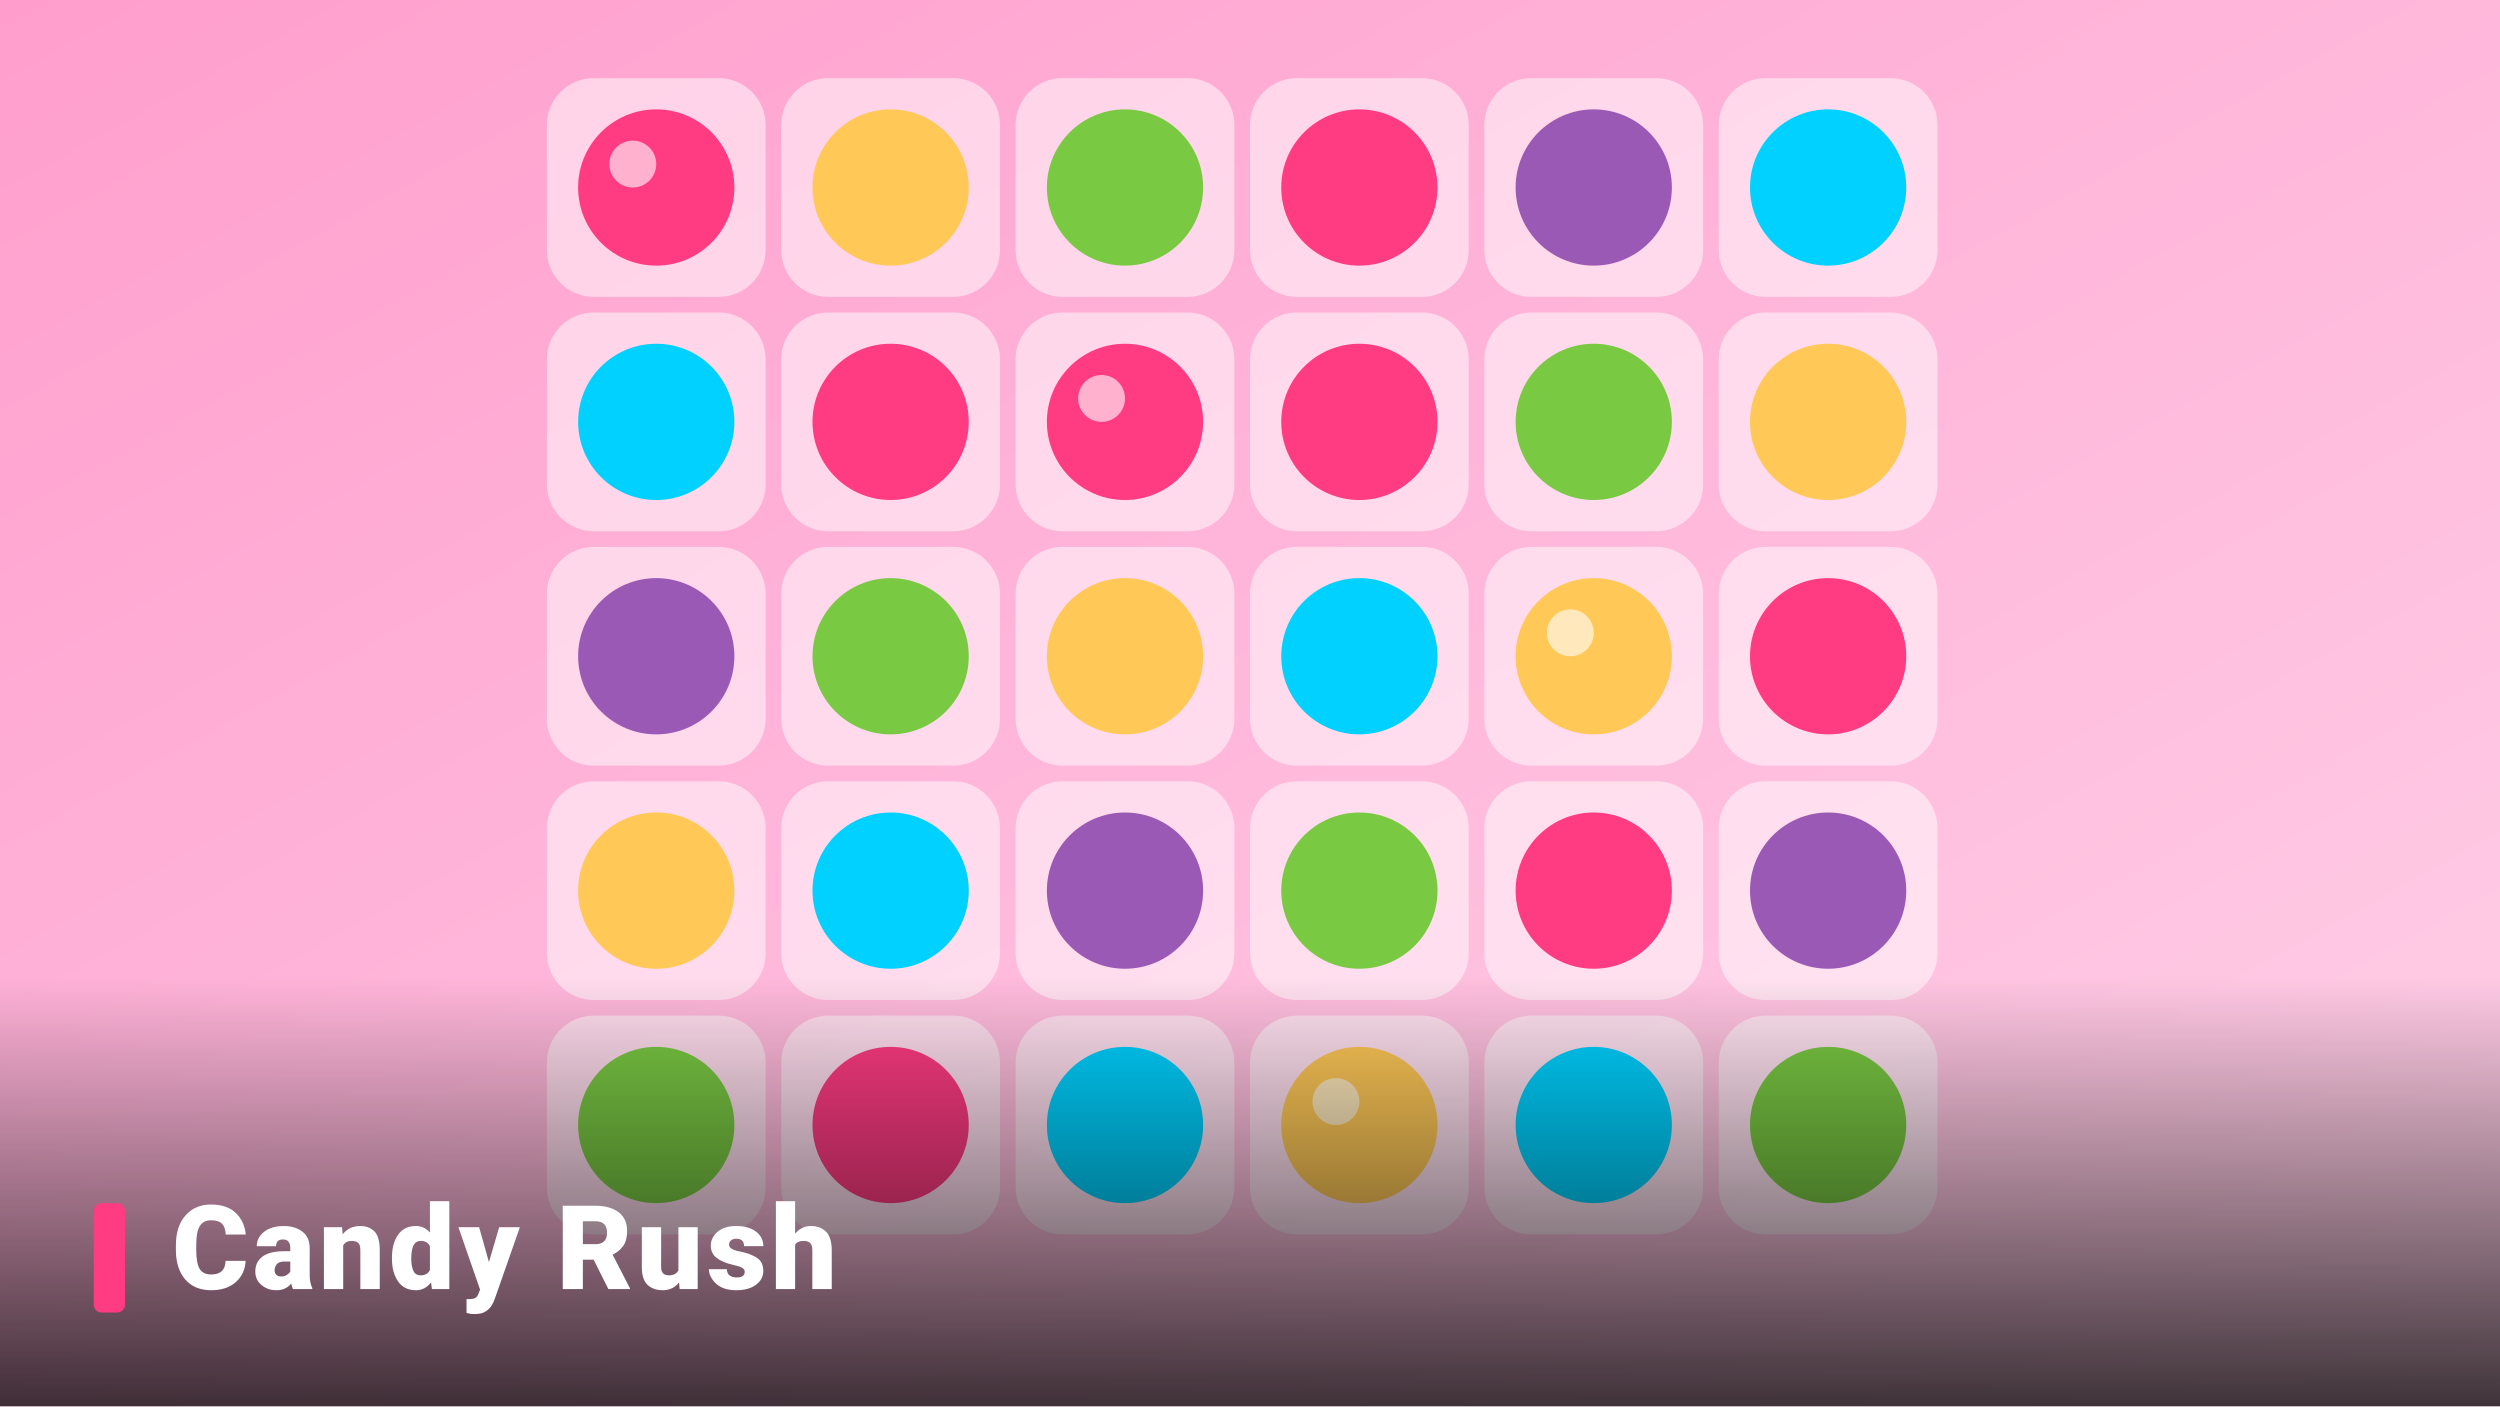
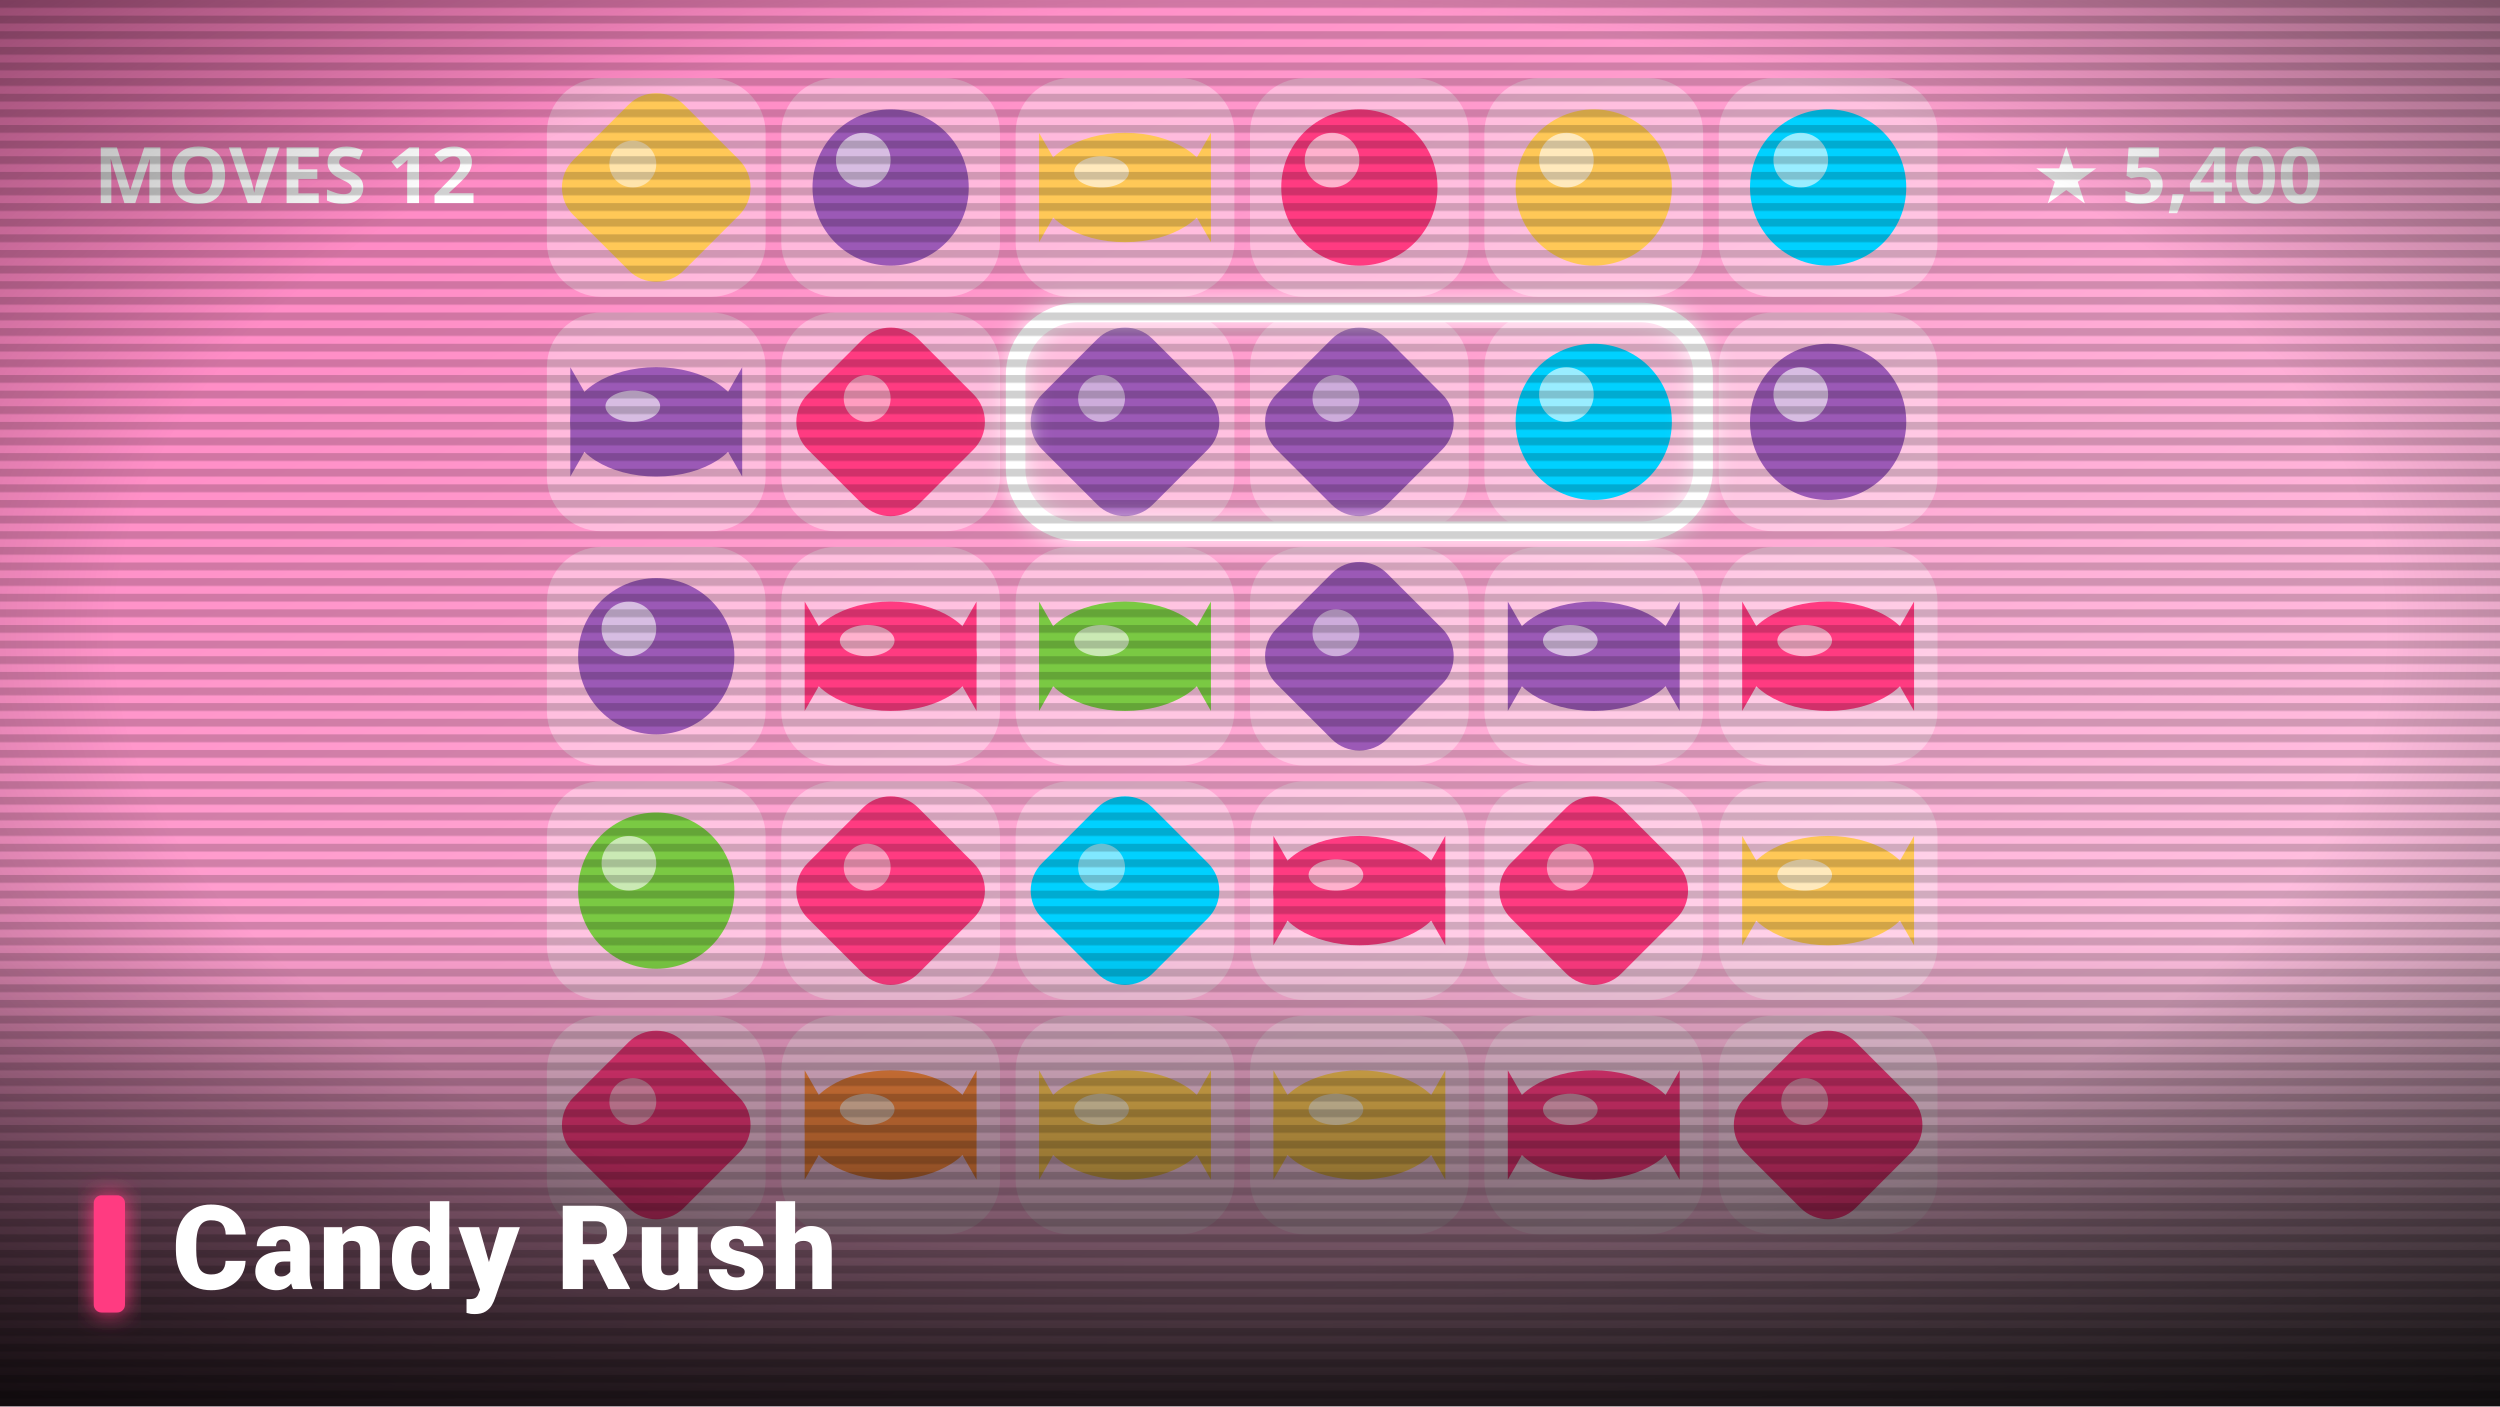
<svg xmlns="http://www.w3.org/2000/svg" viewBox="0 0 640 360" width="640" height="360" role="img" aria-label="Candy Rush">
  <defs>
    <linearGradient id="bg" x1="0" y1="0" x2="1" y2="1">
-       <stop offset="0" stop-color="#ff9ecd" />
+       <stop offset="0" stop-color="#ff7fbf" />
      <stop offset="1" stop-color="#ffd1e8" />
    </linearGradient>
    <linearGradient id="fade" x1="0" y1="0" x2="0" y2="1">
      <stop offset="0" stop-color="#000" stop-opacity="0" />
-       <stop offset="1" stop-color="#000" stop-opacity=".75" />
+       <stop offset="1" stop-color="#000" stop-opacity=".85" />
    </linearGradient>
+     <radialGradient id="vig" cx=".5" cy=".45" r=".75">
+       <stop offset=".6" stop-color="#000" stop-opacity="0" />
+       <stop offset="1" stop-color="#000" stop-opacity=".55" />
+     </radialGradient>
+     <pattern id="scan" width="4" height="4" patternUnits="userSpaceOnUse">
+       <rect width="4" height="2" fill="#000" />
+     </pattern>
+     <filter id="glow" x="-50%" y="-50%" width="200%" height="200%">
+       <feGaussianBlur stdDeviation="3" result="b" />
+       <feMerge>
+         <feMergeNode in="b" />
+         <feMergeNode in="SourceGraphic" />
+       </feMerge>
+     </filter>
+     <filter id="soft" x="-50%" y="-50%" width="200%" height="200%">
+       <feGaussianBlur stdDeviation="18" />
+     </filter>
+     <filter id="shadow" x="-20%" y="-20%" width="140%" height="140%">
+       <feDropShadow dx="0" dy="6" stdDeviation="5" flood-color="#000" flood-opacity=".5" />
+     </filter>
  </defs>
  <rect width="640" height="360" fill="url(#bg)" />
-   <rect x="140" y="20" width="56" height="56" fill="#fff" rx="12" opacity="0.5" />
-   <rect x="200" y="20" width="56" height="56" fill="#fff" rx="12" opacity="0.5" />
-   <rect x="260" y="20" width="56" height="56" fill="#fff" rx="12" opacity="0.5" />
-   <rect x="320" y="20" width="56" height="56" fill="#fff" rx="12" opacity="0.5" />
-   <rect x="380" y="20" width="56" height="56" fill="#fff" rx="12" opacity="0.5" />
-   <rect x="440" y="20" width="56" height="56" fill="#fff" rx="12" opacity="0.5" />
-   <rect x="140" y="80" width="56" height="56" fill="#fff" rx="12" opacity="0.5" />
-   <rect x="200" y="80" width="56" height="56" fill="#fff" rx="12" opacity="0.5" />
-   <rect x="260" y="80" width="56" height="56" fill="#fff" rx="12" opacity="0.5" />
-   <rect x="320" y="80" width="56" height="56" fill="#fff" rx="12" opacity="0.5" />
-   <rect x="380" y="80" width="56" height="56" fill="#fff" rx="12" opacity="0.5" />
-   <rect x="440" y="80" width="56" height="56" fill="#fff" rx="12" opacity="0.5" />
-   <rect x="140" y="140" width="56" height="56" fill="#fff" rx="12" opacity="0.5" />
-   <rect x="200" y="140" width="56" height="56" fill="#fff" rx="12" opacity="0.5" />
-   <rect x="260" y="140" width="56" height="56" fill="#fff" rx="12" opacity="0.5" />
-   <rect x="320" y="140" width="56" height="56" fill="#fff" rx="12" opacity="0.5" />
-   <rect x="380" y="140" width="56" height="56" fill="#fff" rx="12" opacity="0.5" />
-   <rect x="440" y="140" width="56" height="56" fill="#fff" rx="12" opacity="0.5" />
-   <rect x="140" y="200" width="56" height="56" fill="#fff" rx="12" opacity="0.5" />
-   <rect x="200" y="200" width="56" height="56" fill="#fff" rx="12" opacity="0.5" />
-   <rect x="260" y="200" width="56" height="56" fill="#fff" rx="12" opacity="0.5" />
-   <rect x="320" y="200" width="56" height="56" fill="#fff" rx="12" opacity="0.5" />
-   <rect x="380" y="200" width="56" height="56" fill="#fff" rx="12" opacity="0.5" />
-   <rect x="440" y="200" width="56" height="56" fill="#fff" rx="12" opacity="0.5" />
-   <rect x="140" y="260" width="56" height="56" fill="#fff" rx="12" opacity="0.5" />
-   <rect x="200" y="260" width="56" height="56" fill="#fff" rx="12" opacity="0.5" />
-   <rect x="260" y="260" width="56" height="56" fill="#fff" rx="12" opacity="0.5" />
-   <rect x="320" y="260" width="56" height="56" fill="#fff" rx="12" opacity="0.5" />
-   <rect x="380" y="260" width="56" height="56" fill="#fff" rx="12" opacity="0.5" />
-   <rect x="440" y="260" width="56" height="56" fill="#fff" rx="12" opacity="0.5" />
-   <circle cx="168" cy="48" r="20" fill="#ff3b81" opacity="1" />
-   <circle cx="228" cy="48" r="20" fill="#ffc857" opacity="1" />
-   <circle cx="288" cy="48" r="20" fill="#7ac943" opacity="1" />
+   <rect x="140" y="20" width="56" height="56" fill="#fff" rx="14" opacity="0.35" />
+   <rect x="148" y="28" width="40" height="40" fill="#ffc857" rx="10" opacity="1" transform="rotate(45 168 48)" />
+   <circle cx="162" cy="42" r="6" fill="#fff" opacity="0.5" />
+   <rect x="200" y="20" width="56" height="56" fill="#fff" rx="14" opacity="0.35" />
+   <circle cx="228" cy="48" r="20" fill="#9b59b6" opacity="1" />
+   <circle cx="221" cy="41" r="7" fill="#fff" opacity="0.6" />
+   <rect x="260" y="20" width="56" height="56" fill="#fff" rx="14" opacity="0.35" />
+   <ellipse cx="288" cy="48" rx="22" ry="14" fill="#ffc857" opacity="1" />
+   <polygon points="266,34 274,48 266,62" fill="#ffc857" opacity="1" />
+   <polygon points="310,34 302,48 310,62" fill="#ffc857" opacity="1" />
+   <ellipse cx="282" cy="44" rx="7" ry="4" fill="#fff" opacity="0.6" />
+   <rect x="320" y="20" width="56" height="56" fill="#fff" rx="14" opacity="0.35" />
  <circle cx="348" cy="48" r="20" fill="#ff3b81" opacity="1" />
-   <circle cx="408" cy="48" r="20" fill="#9b59b6" opacity="1" />
+   <circle cx="341" cy="41" r="7" fill="#fff" opacity="0.6" />
+   <rect x="380" y="20" width="56" height="56" fill="#fff" rx="14" opacity="0.35" />
+   <circle cx="408" cy="48" r="20" fill="#ffc857" opacity="1" />
+   <circle cx="401" cy="41" r="7" fill="#fff" opacity="0.6" />
+   <rect x="440" y="20" width="56" height="56" fill="#fff" rx="14" opacity="0.35" />
  <circle cx="468" cy="48" r="20" fill="#00d1ff" opacity="1" />
-   <circle cx="168" cy="108" r="20" fill="#00d1ff" opacity="1" />
-   <circle cx="228" cy="108" r="20" fill="#ff3b81" opacity="1" />
-   <circle cx="288" cy="108" r="20" fill="#ff3b81" opacity="1" />
-   <circle cx="348" cy="108" r="20" fill="#ff3b81" opacity="1" />
-   <circle cx="408" cy="108" r="20" fill="#7ac943" opacity="1" />
-   <circle cx="468" cy="108" r="20" fill="#ffc857" opacity="1" />
+   <circle cx="461" cy="41" r="7" fill="#fff" opacity="0.6" />
+   <rect x="140" y="80" width="56" height="56" fill="#fff" rx="14" opacity="0.35" />
+   <ellipse cx="168" cy="108" rx="22" ry="14" fill="#9b59b6" opacity="1" />
+   <polygon points="146,94 154,108 146,122" fill="#9b59b6" opacity="1" />
+   <polygon points="190,94 182,108 190,122" fill="#9b59b6" opacity="1" />
+   <ellipse cx="162" cy="104" rx="7" ry="4" fill="#fff" opacity="0.6" />
+   <rect x="200" y="80" width="56" height="56" fill="#fff" rx="14" opacity="0.35" />
+   <rect x="208" y="88" width="40" height="40" fill="#ff3b81" rx="10" opacity="1" transform="rotate(45 228 108)" />
+   <circle cx="222" cy="102" r="6" fill="#fff" opacity="0.5" />
+   <rect x="260" y="80" width="56" height="56" fill="#fff" rx="14" opacity="0.35" />
+   <rect x="268" y="88" width="40" height="40" fill="#9b59b6" rx="10" opacity="1" transform="rotate(45 288 108)" />
+   <circle cx="282" cy="102" r="6" fill="#fff" opacity="0.5" />
+   <rect x="320" y="80" width="56" height="56" fill="#fff" rx="14" opacity="0.35" />
+   <rect x="328" y="88" width="40" height="40" fill="#9b59b6" rx="10" opacity="1" transform="rotate(45 348 108)" />
+   <circle cx="342" cy="102" r="6" fill="#fff" opacity="0.5" />
+   <rect x="380" y="80" width="56" height="56" fill="#fff" rx="14" opacity="0.35" />
+   <circle cx="408" cy="108" r="20" fill="#00d1ff" opacity="1" />
+   <circle cx="401" cy="101" r="7" fill="#fff" opacity="0.6" />
+   <rect x="440" y="80" width="56" height="56" fill="#fff" rx="14" opacity="0.35" />
+   <circle cx="468" cy="108" r="20" fill="#9b59b6" opacity="1" />
+   <circle cx="461" cy="101" r="7" fill="#fff" opacity="0.6" />
+   <rect x="140" y="140" width="56" height="56" fill="#fff" rx="14" opacity="0.35" />
  <circle cx="168" cy="168" r="20" fill="#9b59b6" opacity="1" />
-   <circle cx="228" cy="168" r="20" fill="#7ac943" opacity="1" />
-   <circle cx="288" cy="168" r="20" fill="#ffc857" opacity="1" />
-   <circle cx="348" cy="168" r="20" fill="#00d1ff" opacity="1" />
-   <circle cx="408" cy="168" r="20" fill="#ffc857" opacity="1" />
-   <circle cx="468" cy="168" r="20" fill="#ff3b81" opacity="1" />
-   <circle cx="168" cy="228" r="20" fill="#ffc857" opacity="1" />
-   <circle cx="228" cy="228" r="20" fill="#00d1ff" opacity="1" />
-   <circle cx="288" cy="228" r="20" fill="#9b59b6" opacity="1" />
-   <circle cx="348" cy="228" r="20" fill="#7ac943" opacity="1" />
-   <circle cx="408" cy="228" r="20" fill="#ff3b81" opacity="1" />
-   <circle cx="468" cy="228" r="20" fill="#9b59b6" opacity="1" />
-   <circle cx="168" cy="288" r="20" fill="#7ac943" opacity="1" />
-   <circle cx="228" cy="288" r="20" fill="#ff3b81" opacity="1" />
-   <circle cx="288" cy="288" r="20" fill="#00d1ff" opacity="1" />
-   <circle cx="348" cy="288" r="20" fill="#ffc857" opacity="1" />
-   <circle cx="408" cy="288" r="20" fill="#00d1ff" opacity="1" />
-   <circle cx="468" cy="288" r="20" fill="#7ac943" opacity="1" />
-   <circle cx="162" cy="42" r="6" fill="#fff" opacity="0.6" />
-   <circle cx="282" cy="102" r="6" fill="#fff" opacity="0.6" />
-   <circle cx="402" cy="162" r="6" fill="#fff" opacity="0.6" />
-   <circle cx="342" cy="282" r="6" fill="#fff" opacity="0.6" />
-   <rect x="0" y="250" width="640" height="110" fill="url(#fade)" />
-   <rect x="24" y="308" width="8" height="28" fill="#ff3b81" rx="2" />
+   <circle cx="161" cy="161" r="7" fill="#fff" opacity="0.6" />
+   <rect x="200" y="140" width="56" height="56" fill="#fff" rx="14" opacity="0.35" />
+   <ellipse cx="228" cy="168" rx="22" ry="14" fill="#ff3b81" opacity="1" />
+   <polygon points="206,154 214,168 206,182" fill="#ff3b81" opacity="1" />
+   <polygon points="250,154 242,168 250,182" fill="#ff3b81" opacity="1" />
+   <ellipse cx="222" cy="164" rx="7" ry="4" fill="#fff" opacity="0.6" />
+   <rect x="260" y="140" width="56" height="56" fill="#fff" rx="14" opacity="0.35" />
+   <ellipse cx="288" cy="168" rx="22" ry="14" fill="#7ac943" opacity="1" />
+   <polygon points="266,154 274,168 266,182" fill="#7ac943" opacity="1" />
+   <polygon points="310,154 302,168 310,182" fill="#7ac943" opacity="1" />
+   <ellipse cx="282" cy="164" rx="7" ry="4" fill="#fff" opacity="0.6" />
+   <rect x="320" y="140" width="56" height="56" fill="#fff" rx="14" opacity="0.35" />
+   <rect x="328" y="148" width="40" height="40" fill="#9b59b6" rx="10" opacity="1" transform="rotate(45 348 168)" />
+   <circle cx="342" cy="162" r="6" fill="#fff" opacity="0.5" />
+   <rect x="380" y="140" width="56" height="56" fill="#fff" rx="14" opacity="0.35" />
+   <ellipse cx="408" cy="168" rx="22" ry="14" fill="#9b59b6" opacity="1" />
+   <polygon points="386,154 394,168 386,182" fill="#9b59b6" opacity="1" />
+   <polygon points="430,154 422,168 430,182" fill="#9b59b6" opacity="1" />
+   <ellipse cx="402" cy="164" rx="7" ry="4" fill="#fff" opacity="0.6" />
+   <rect x="440" y="140" width="56" height="56" fill="#fff" rx="14" opacity="0.35" />
+   <ellipse cx="468" cy="168" rx="22" ry="14" fill="#ff3b81" opacity="1" />
+   <polygon points="446,154 454,168 446,182" fill="#ff3b81" opacity="1" />
+   <polygon points="490,154 482,168 490,182" fill="#ff3b81" opacity="1" />
+   <ellipse cx="462" cy="164" rx="7" ry="4" fill="#fff" opacity="0.6" />
+   <rect x="140" y="200" width="56" height="56" fill="#fff" rx="14" opacity="0.35" />
+   <circle cx="168" cy="228" r="20" fill="#7ac943" opacity="1" />
+   <circle cx="161" cy="221" r="7" fill="#fff" opacity="0.6" />
+   <rect x="200" y="200" width="56" height="56" fill="#fff" rx="14" opacity="0.35" />
+   <rect x="208" y="208" width="40" height="40" fill="#ff3b81" rx="10" opacity="1" transform="rotate(45 228 228)" />
+   <circle cx="222" cy="222" r="6" fill="#fff" opacity="0.5" />
+   <rect x="260" y="200" width="56" height="56" fill="#fff" rx="14" opacity="0.35" />
+   <rect x="268" y="208" width="40" height="40" fill="#00d1ff" rx="10" opacity="1" transform="rotate(45 288 228)" />
+   <circle cx="282" cy="222" r="6" fill="#fff" opacity="0.5" />
+   <rect x="320" y="200" width="56" height="56" fill="#fff" rx="14" opacity="0.35" />
+   <ellipse cx="348" cy="228" rx="22" ry="14" fill="#ff3b81" opacity="1" />
+   <polygon points="326,214 334,228 326,242" fill="#ff3b81" opacity="1" />
+   <polygon points="370,214 362,228 370,242" fill="#ff3b81" opacity="1" />
+   <ellipse cx="342" cy="224" rx="7" ry="4" fill="#fff" opacity="0.6" />
+   <rect x="380" y="200" width="56" height="56" fill="#fff" rx="14" opacity="0.35" />
+   <rect x="388" y="208" width="40" height="40" fill="#ff3b81" rx="10" opacity="1" transform="rotate(45 408 228)" />
+   <circle cx="402" cy="222" r="6" fill="#fff" opacity="0.5" />
+   <rect x="440" y="200" width="56" height="56" fill="#fff" rx="14" opacity="0.35" />
+   <ellipse cx="468" cy="228" rx="22" ry="14" fill="#ffc857" opacity="1" />
+   <polygon points="446,214 454,228 446,242" fill="#ffc857" opacity="1" />
+   <polygon points="490,214 482,228 490,242" fill="#ffc857" opacity="1" />
+   <ellipse cx="462" cy="224" rx="7" ry="4" fill="#fff" opacity="0.6" />
+   <rect x="140" y="260" width="56" height="56" fill="#fff" rx="14" opacity="0.35" />
+   <rect x="148" y="268" width="40" height="40" fill="#ff3b81" rx="10" opacity="1" transform="rotate(45 168 288)" />
+   <circle cx="162" cy="282" r="6" fill="#fff" opacity="0.5" />
+   <rect x="200" y="260" width="56" height="56" fill="#fff" rx="14" opacity="0.35" />
+   <ellipse cx="228" cy="288" rx="22" ry="14" fill="#ff8c42" opacity="1" />
+   <polygon points="206,274 214,288 206,302" fill="#ff8c42" opacity="1" />
+   <polygon points="250,274 242,288 250,302" fill="#ff8c42" opacity="1" />
+   <ellipse cx="222" cy="284" rx="7" ry="4" fill="#fff" opacity="0.6" />
+   <rect x="260" y="260" width="56" height="56" fill="#fff" rx="14" opacity="0.35" />
+   <ellipse cx="288" cy="288" rx="22" ry="14" fill="#ffc857" opacity="1" />
+   <polygon points="266,274 274,288 266,302" fill="#ffc857" opacity="1" />
+   <polygon points="310,274 302,288 310,302" fill="#ffc857" opacity="1" />
+   <ellipse cx="282" cy="284" rx="7" ry="4" fill="#fff" opacity="0.6" />
+   <rect x="320" y="260" width="56" height="56" fill="#fff" rx="14" opacity="0.35" />
+   <ellipse cx="348" cy="288" rx="22" ry="14" fill="#ffc857" opacity="1" />
+   <polygon points="326,274 334,288 326,302" fill="#ffc857" opacity="1" />
+   <polygon points="370,274 362,288 370,302" fill="#ffc857" opacity="1" />
+   <ellipse cx="342" cy="284" rx="7" ry="4" fill="#fff" opacity="0.6" />
+   <rect x="380" y="260" width="56" height="56" fill="#fff" rx="14" opacity="0.35" />
+   <ellipse cx="408" cy="288" rx="22" ry="14" fill="#ff3b81" opacity="1" />
+   <polygon points="386,274 394,288 386,302" fill="#ff3b81" opacity="1" />
+   <polygon points="430,274 422,288 430,302" fill="#ff3b81" opacity="1" />
+   <ellipse cx="402" cy="284" rx="7" ry="4" fill="#fff" opacity="0.6" />
+   <rect x="440" y="260" width="56" height="56" fill="#fff" rx="14" opacity="0.35" />
+   <rect x="448" y="268" width="40" height="40" fill="#ff3b81" rx="10" opacity="1" transform="rotate(45 468 288)" />
+   <circle cx="462" cy="282" r="6" fill="#fff" opacity="0.5" />
+   <rect x="260" y="80" width="176" height="56" fill="none" rx="16" opacity="1" stroke="#fff" stroke-width="5" filter="url(#glow)" />
+   <text x="24" y="52" font-family="ui-sans-serif,system-ui" font-weight="bold" font-size="20" fill="#fff" opacity="1">MOVES 12</text>
+   <text x="520" y="52" font-family="ui-sans-serif,system-ui" font-weight="bold" font-size="20" fill="#fff" opacity="1">★ 5,400</text>
+   <rect width="640" height="360" fill="url(#scan)" opacity=".18" />
+   <rect width="640" height="360" fill="url(#vig)" />
+   <rect x="0" y="240" width="640" height="120" fill="url(#fade)" />
+   <rect x="24" y="306" width="8" height="30" fill="#ff3b81" rx="2" filter="url(#glow)" />
  <text x="44" y="330" font-family="ui-sans-serif,system-ui,Segoe UI,Roboto,Helvetica,Arial" font-size="30" font-weight="800" fill="#fff" letter-spacing="1">Candy Rush</text>
</svg>
